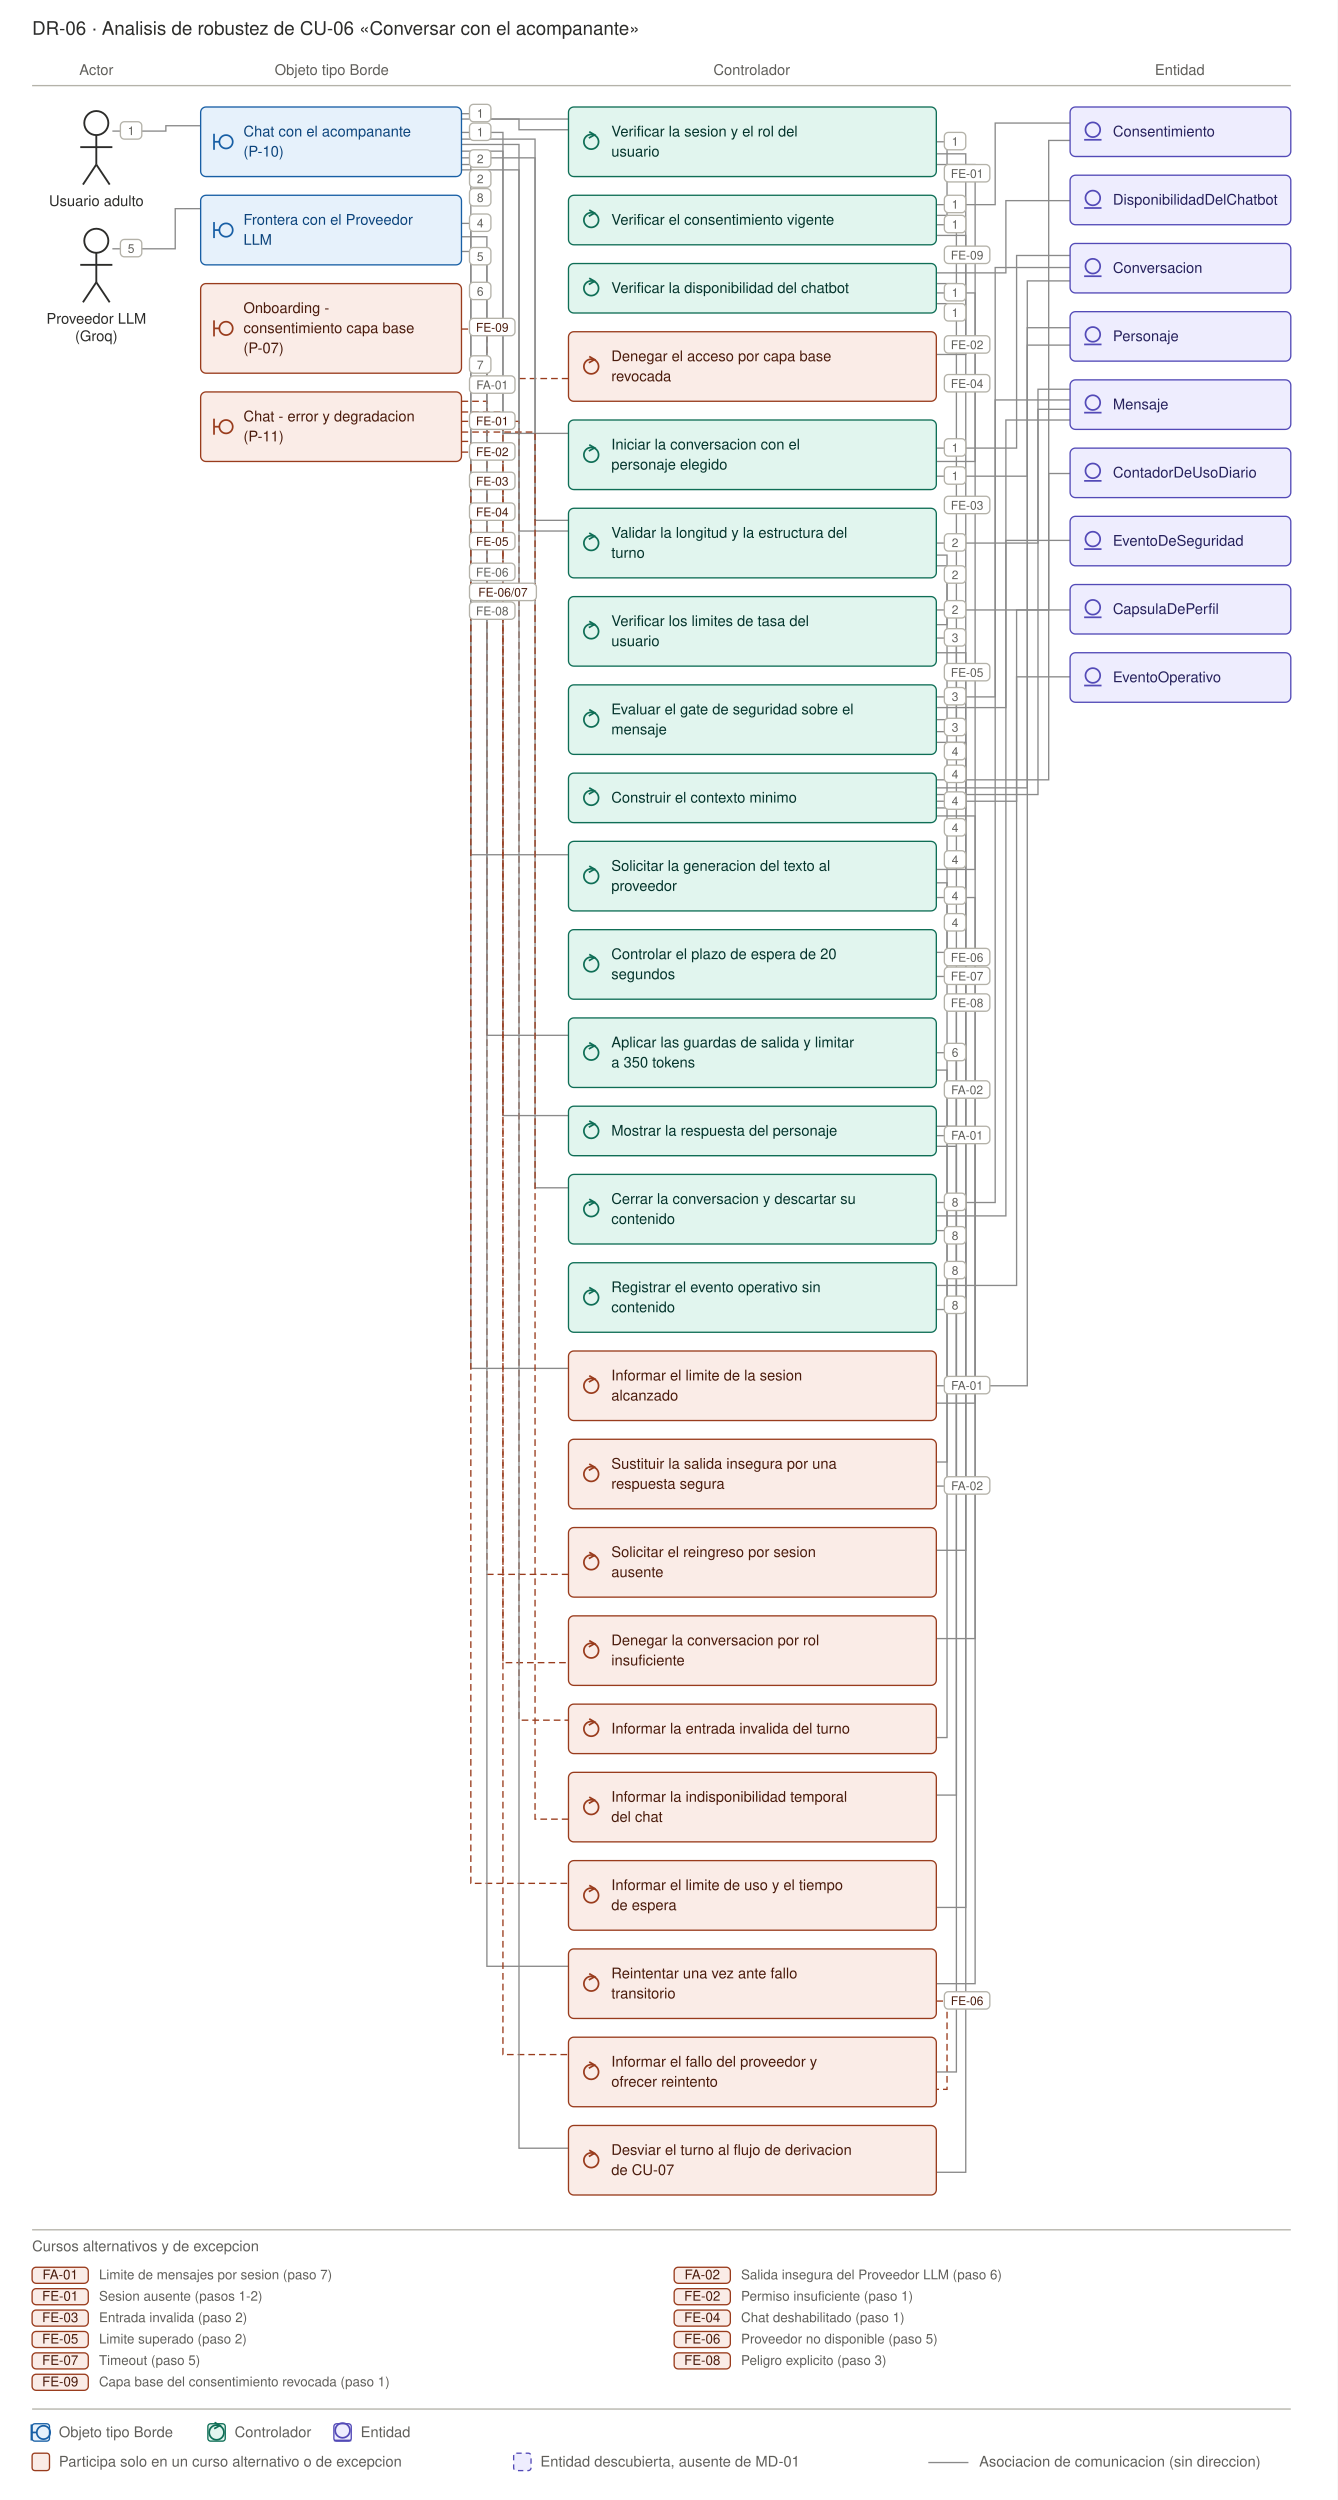
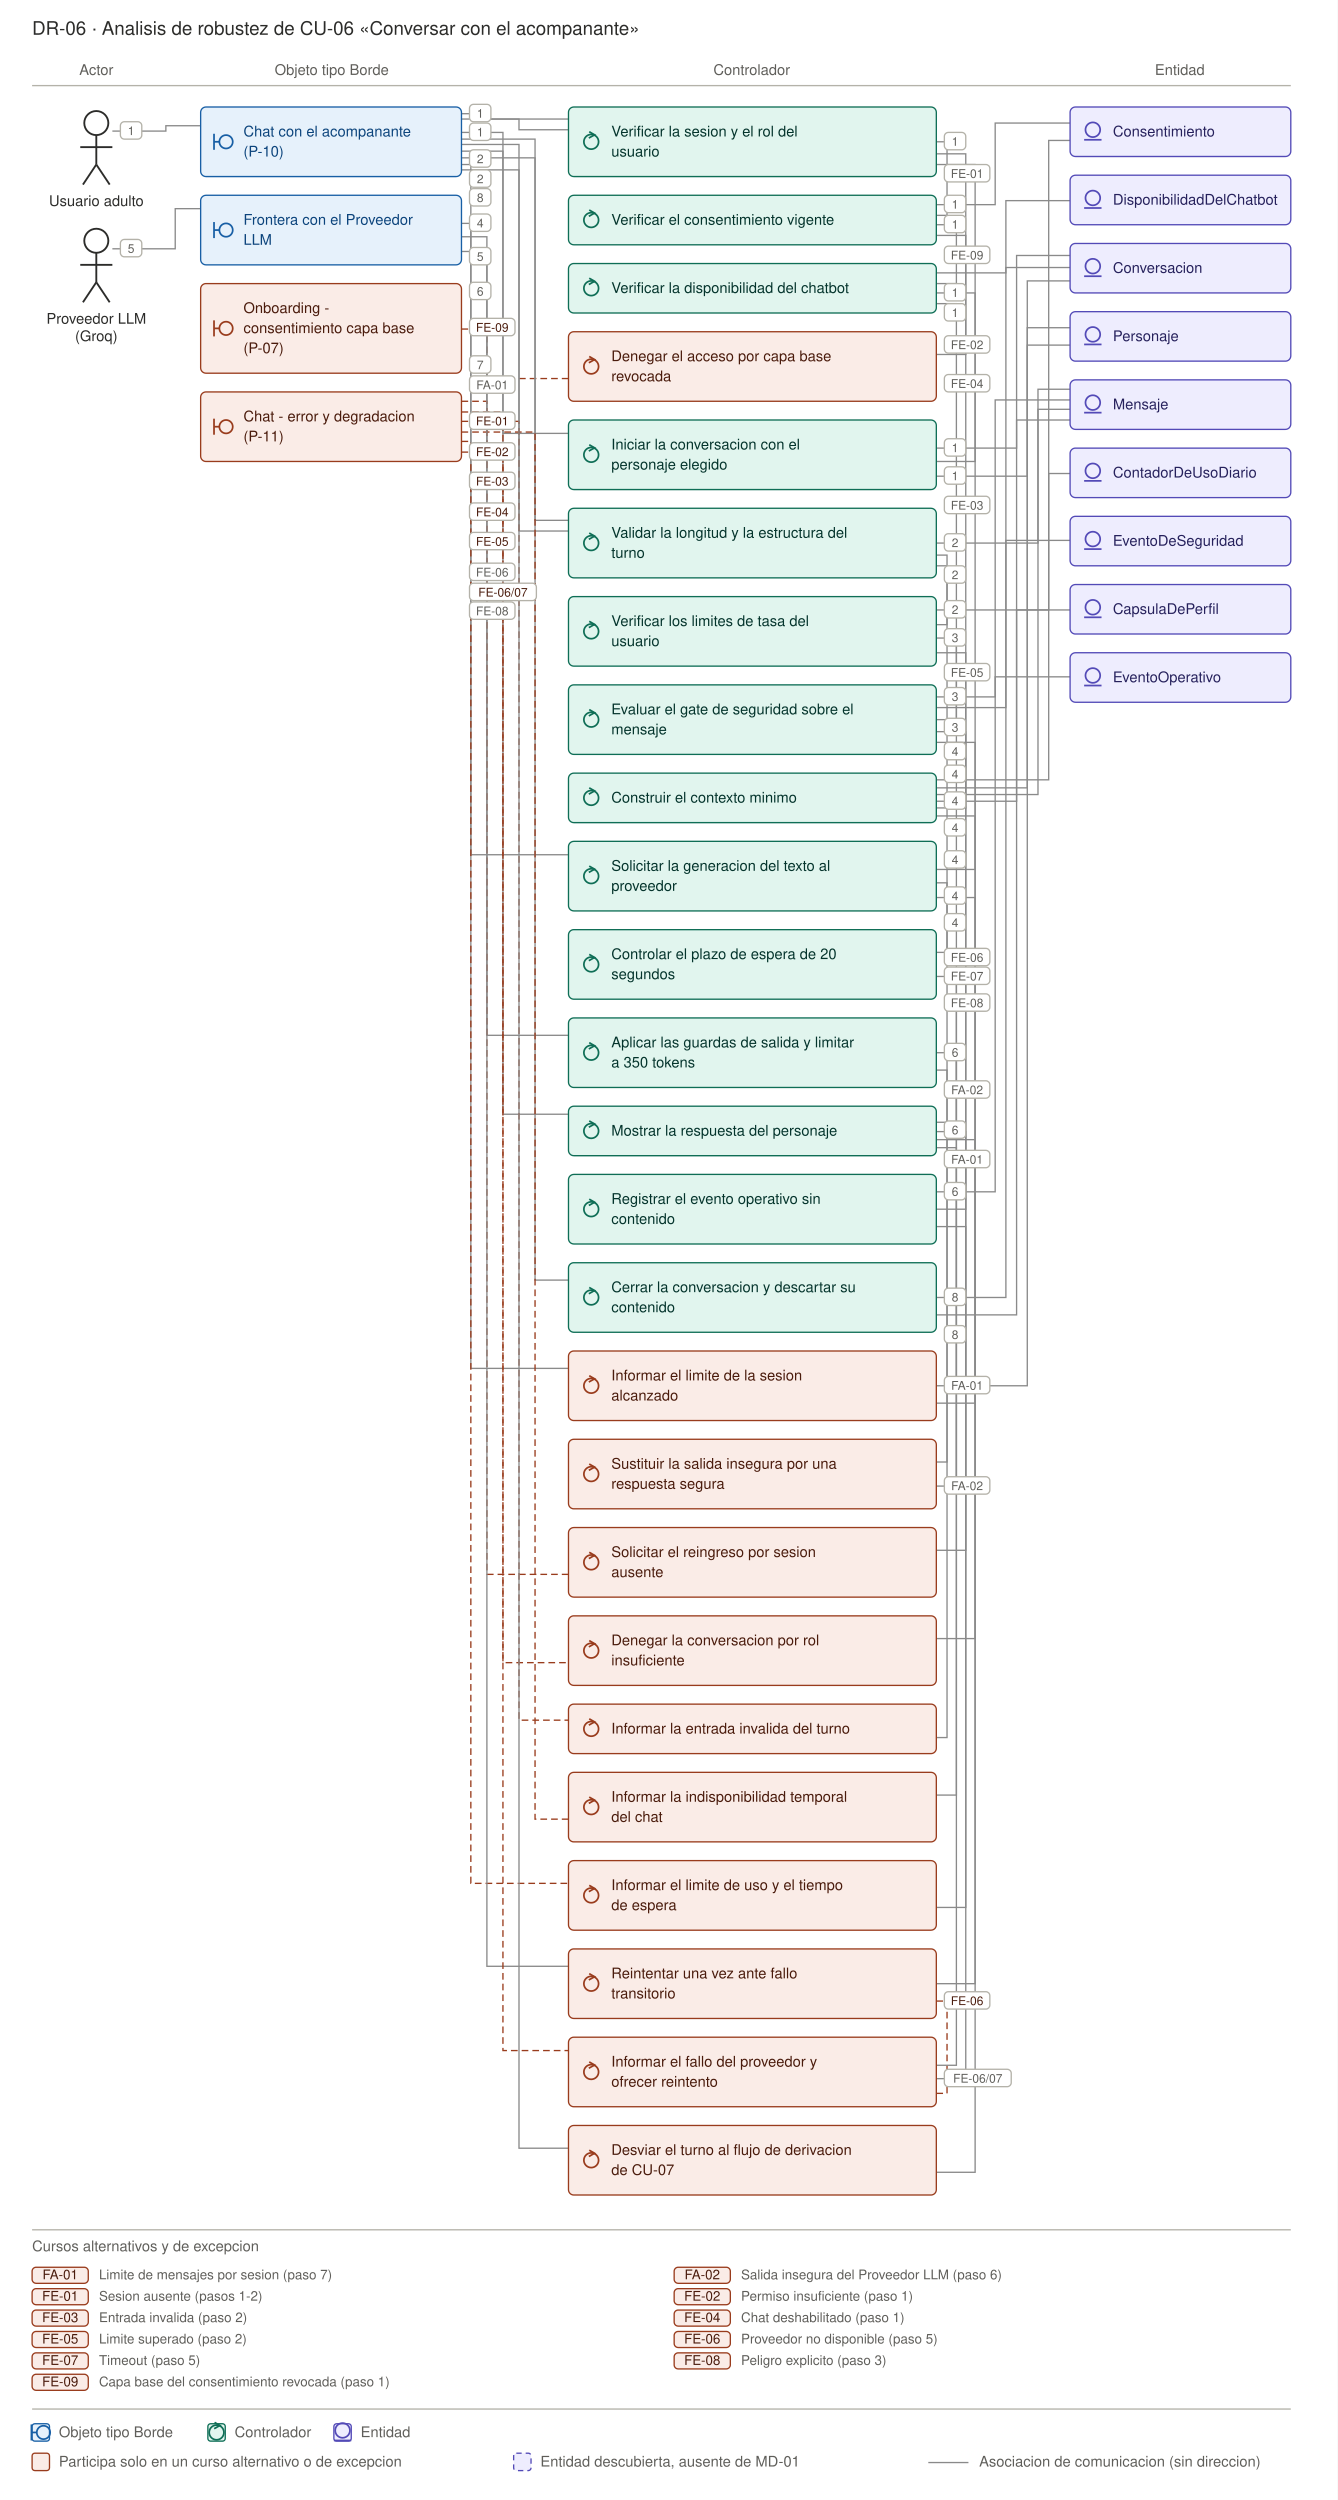
<svg xmlns="http://www.w3.org/2000/svg" width="1000" height="1869" viewBox="0 0 1000 1869" role="img" font-family="Segoe UI, Helvetica, Arial, sans-serif">
  <rect x="0" y="0" width="1000" height="1869" fill="#FFFFFF" />
  <text x="24" y="26" font-size="14" font-weight="500" fill="#2C2C2A">DR-06 · Analisis de robustez de CU-06 «Conversar con el acompanante»</text>
  <g font-size="11" font-weight="500" fill="#5F5E5A" text-anchor="middle">
    <text x="72" y="56">Actor</text>
    <text x="248" y="56">Objeto tipo Borde</text>
    <text x="562" y="56">Controlador</text>
    <text x="882" y="56">Entidad</text>
  </g>
  <line x1="24" y1="64" x2="965" y2="64" stroke="#B4B2A9" stroke-width="1" />
  <g fill="none" stroke="#8a8a8a" stroke-width="1">
    <polyline points="84,98 124,98 124,94 150,94" />
    <polyline points="84,186 131,186 131,156 150,156" />
    <polyline points="345,85 352,85 352,89 425,89" />
    <polyline points="700,106 708,106 708,161 700,161" />
    <polyline points="700,153 744,153 744,92 800,92" />
    <polyline points="700,168 715,168 715,212 700,212" />
    <polyline points="700,176 722,176 722,265 700,265" />
    <polyline points="345,246 364,246 364,283 425,283" stroke="#993C1D" stroke-dasharray="5 3" />
    <polyline points="700,204 752,204 752,150 800,150" />
    <polyline points="700,219 729,219 729,345 700,345" />
    <polyline points="700,335 760,335 760,191 800,191" />
    <polyline points="700,356 768,356 768,245 800,245" />
    <polyline points="345,99 376,99 376,324 425,324" />
    <polyline points="345,89 388,89 388,97 425,97" />
    <polyline points="345,104 400,104 400,389 425,389" />
    <polyline points="700,406 776,406 776,291 800,291" />
    <polyline points="700,415 708,415 708,467 700,467" />
    <polyline points="700,456 784,456 784,354 800,354" />
    <polyline points="700,477 715,477 715,538 700,538" />
    <polyline points="700,521 744,521 744,299 800,299" />
    <polyline points="700,529 752,529 752,404 800,404" />
    <polyline points="700,547 722,547 722,604 700,604" />
    <polyline points="700,599 760,599 760,456 800,456" />
    <polyline points="700,589 768,589 768,258 800,258" />
    <polyline points="700,594 776,594 776,306 800,306" />
    <polyline points="700,583 784,583 784,105 800,105" />
    <polyline points="700,610 729,610 729,650 700,650" />
    <polyline points="345,167 352,167 352,639 425,639" />
    <polyline points="700,660 708,660 708,712 700,712" />
    <polyline points="345,177 364,177 364,774 425,774" />
-     <polyline points="700,787 715,787 715,842 700,842" />
-     <polyline points="345,113 376,113 376,834 425,834" />
+     <polyline points="700,787 715,787 715,839 700,839" />
+     <polyline points="345,113 376,113 376,833 425,833" />
+     <polyline points="700,846 722,846 722,904 700,904" />
+     <polyline points="700,891 744,891 744,506 800,506" />
    <polyline points="345,108 388,108 388,397 425,397" />
-     <polyline points="345,118 400,118 400,888 425,888" />
-     <polyline points="700,899 744,899 744,200 800,200" />
-     <polyline points="700,909 752,909 752,314 800,314" />
-     <polyline points="700,920 722,920 722,979 700,979" />
-     <polyline points="700,961 760,961 760,506 800,506" />
-     <polyline points="700,849 729,849 729,1049 700,1049" />
+     <polyline points="345,118 400,118 400,957 425,957" />
+     <polyline points="700,970 752,970 752,200 800,200" />
+     <polyline points="700,983 760,983 760,314 800,314" />
+     <polyline points="700,852 729,852 729,1049 700,1049" />
    <polyline points="700,1036 768,1036 768,210 800,210" />
    <polyline points="345,123 352,123 352,1023 425,1023" />
    <polyline points="700,800 708,800 708,1093 700,1093" />
-     <polyline points="700,1111 715,1111 715,857 700,857" />
+     <polyline points="700,1111 715,1111 715,858 700,858" />
    <polyline points="700,115 722,115 722,1159 700,1159" />
    <polyline points="345,300 364,300 364,1177 425,1177" stroke="#993C1D" stroke-dasharray="5 3" />
    <polyline points="700,123 729,123 729,1225 700,1225" />
    <polyline points="345,308 376,308 376,1243 425,1243" stroke="#993C1D" stroke-dasharray="5 3" />
    <polyline points="700,423 708,423 708,1299 700,1299" />
    <polyline points="345,315 388,315 388,1286 425,1286" stroke="#993C1D" stroke-dasharray="5 3" />
    <polyline points="700,227 715,227 715,1342 700,1342" />
    <polyline points="345,323 400,323 400,1360 425,1360" stroke="#993C1D" stroke-dasharray="5 3" />
    <polyline points="700,488 722,488 722,1426 700,1426" />
    <polyline points="345,330 352,330 352,1408 425,1408" stroke="#993C1D" stroke-dasharray="5 3" />
    <polyline points="700,671 729,671 729,1483 700,1483" />
    <polyline points="345,188 364,188 364,1470 425,1470" />
-     <polyline points="700,1496 708,1496 708,1562 700,1562" stroke="#993C1D" stroke-dasharray="5 3" />
-     <polyline points="700,730 715,730 715,1549 700,1549" />
-     <polyline points="345,338 376,338 376,1536 425,1536" stroke="#993C1D" stroke-dasharray="5 3" />
-     <polyline points="700,555 722,555 722,1624 700,1624" />
+     <polyline points="700,1496 708,1496 708,1565 700,1565" stroke="#993C1D" stroke-dasharray="5 3" />
+     <polyline points="700,730 715,730 715,1544 700,1544" />
+     <polyline points="345,338 376,338 376,1533 425,1533" stroke="#993C1D" stroke-dasharray="5 3" />
+     <polyline points="700,1554 722,1554 722,917 700,917" />
+     <polyline points="700,555 729,555 729,1624 700,1624" />
    <polyline points="345,127 388,127 388,1606 425,1606" />
  </g>
  <g fill="none" stroke="#2C2C2A" stroke-width="1.4">
    <circle cx="72.0" cy="92" r="9" />
    <line x1="72.0" y1="101" x2="72.0" y2="123" />
    <line x1="60.0" y1="110" x2="84.0" y2="110" />
    <line x1="72.0" y1="123" x2="62.0" y2="138" />
    <line x1="72.0" y1="123" x2="82.0" y2="138" />
  </g>
  <g font-size="11" text-anchor="middle" fill="#2C2C2A">
    <text x="72" y="154">Usuario adulto</text>
  </g>
  <g fill="none" stroke="#2C2C2A" stroke-width="1.4">
    <circle cx="72.0" cy="180" r="9" />
    <line x1="72.0" y1="189" x2="72.0" y2="211" />
    <line x1="60.0" y1="198" x2="84.0" y2="198" />
    <line x1="72.0" y1="211" x2="62.0" y2="226" />
    <line x1="72.0" y1="211" x2="82.0" y2="226" />
  </g>
  <g font-size="11" text-anchor="middle" fill="#2C2C2A">
    <text x="72" y="242">Proveedor LLM</text>
    <text x="72" y="255">(Groq)</text>
  </g>
  <rect x="150" y="80" width="195" height="52" rx="4" fill="#E6F1FB" stroke="#185FA5" />
  <g fill="none" stroke="#185FA5" stroke-width="1.3">
    <line x1="160" y1="100.0" x2="160" y2="112.0" />
    <line x1="160" y1="106.0" x2="164" y2="106.0" />
    <circle cx="169" cy="106.0" r="5" />
  </g>
  <g font-size="11" fill="#0C447C">
    <text x="182" y="102">Chat con el acompanante</text>
    <text x="182" y="117">(P-10)</text>
  </g>
  <rect x="150" y="146" width="195" height="52" rx="4" fill="#E6F1FB" stroke="#185FA5" />
  <g fill="none" stroke="#185FA5" stroke-width="1.3">
    <line x1="160" y1="166.0" x2="160" y2="178.0" />
    <line x1="160" y1="172.0" x2="164" y2="172.0" />
    <circle cx="169" cy="172.0" r="5" />
  </g>
  <g font-size="11" fill="#0C447C">
    <text x="182" y="168">Frontera con el Proveedor</text>
    <text x="182" y="183">LLM</text>
  </g>
  <rect x="150" y="212" width="195" height="67" rx="4" fill="#FAECE7" stroke="#993C1D" />
  <g fill="none" stroke="#993C1D" stroke-width="1.3">
    <line x1="160" y1="239.5" x2="160" y2="251.5" />
    <line x1="160" y1="245.5" x2="164" y2="245.5" />
    <circle cx="169" cy="245.5" r="5" />
  </g>
  <g font-size="11" fill="#4A1B0C">
    <text x="182" y="234">Onboarding -</text>
    <text x="182" y="249">consentimiento capa base</text>
    <text x="182" y="264">(P-07)</text>
  </g>
  <rect x="150" y="293" width="195" height="52" rx="4" fill="#FAECE7" stroke="#993C1D" />
  <g fill="none" stroke="#993C1D" stroke-width="1.3">
    <line x1="160" y1="313.0" x2="160" y2="325.0" />
    <line x1="160" y1="319.0" x2="164" y2="319.0" />
    <circle cx="169" cy="319.0" r="5" />
  </g>
  <g font-size="11" fill="#4A1B0C">
    <text x="182" y="315">Chat - error y degradacion</text>
    <text x="182" y="330">(P-11)</text>
  </g>
  <rect x="425" y="80" width="275" height="52" rx="4" fill="#E1F5EE" stroke="#0F6E56" />
  <g fill="none" stroke="#0F6E56" stroke-width="1.3">
    <circle cx="442" cy="106.0" r="5.5" />
    <polyline points="440.5,98.5 444.5,100.8 440.2,103.2" />
  </g>
  <g font-size="11" fill="#04342C">
    <text x="457" y="102">Verificar la sesion y el rol del</text>
    <text x="457" y="117">usuario</text>
  </g>
  <rect x="425" y="146" width="275" height="37" rx="4" fill="#E1F5EE" stroke="#0F6E56" />
  <g fill="none" stroke="#0F6E56" stroke-width="1.3">
    <circle cx="442" cy="164.5" r="5.5" />
    <polyline points="440.5,157.0 444.5,159.3 440.2,161.7" />
  </g>
  <g font-size="11" fill="#04342C">
    <text x="457" y="168">Verificar el consentimiento vigente</text>
  </g>
  <rect x="425" y="197" width="275" height="37" rx="4" fill="#E1F5EE" stroke="#0F6E56" />
  <g fill="none" stroke="#0F6E56" stroke-width="1.3">
    <circle cx="442" cy="215.5" r="5.5" />
    <polyline points="440.5,208.0 444.5,210.3 440.2,212.7" />
  </g>
  <g font-size="11" fill="#04342C">
    <text x="457" y="219">Verificar la disponibilidad del chatbot</text>
  </g>
  <rect x="425" y="248" width="275" height="52" rx="4" fill="#FAECE7" stroke="#993C1D" />
  <g fill="none" stroke="#993C1D" stroke-width="1.3">
    <circle cx="442" cy="274.0" r="5.5" />
    <polyline points="440.5,266.5 444.5,268.8 440.2,271.2" />
  </g>
  <g font-size="11" fill="#4A1B0C">
    <text x="457" y="270">Denegar el acceso por capa base</text>
    <text x="457" y="285">revocada</text>
  </g>
  <rect x="425" y="314" width="275" height="52" rx="4" fill="#E1F5EE" stroke="#0F6E56" />
  <g fill="none" stroke="#0F6E56" stroke-width="1.3">
    <circle cx="442" cy="340.0" r="5.5" />
    <polyline points="440.5,332.5 444.5,334.8 440.2,337.2" />
  </g>
  <g font-size="11" fill="#04342C">
    <text x="457" y="336">Iniciar la conversacion con el</text>
    <text x="457" y="351">personaje elegido</text>
  </g>
  <rect x="425" y="380" width="275" height="52" rx="4" fill="#E1F5EE" stroke="#0F6E56" />
  <g fill="none" stroke="#0F6E56" stroke-width="1.3">
    <circle cx="442" cy="406.0" r="5.5" />
    <polyline points="440.5,398.5 444.5,400.8 440.2,403.2" />
  </g>
  <g font-size="11" fill="#04342C">
    <text x="457" y="402">Validar la longitud y la estructura del</text>
    <text x="457" y="417">turno</text>
  </g>
  <rect x="425" y="446" width="275" height="52" rx="4" fill="#E1F5EE" stroke="#0F6E56" />
  <g fill="none" stroke="#0F6E56" stroke-width="1.3">
    <circle cx="442" cy="472.0" r="5.5" />
    <polyline points="440.5,464.5 444.5,466.8 440.2,469.2" />
  </g>
  <g font-size="11" fill="#04342C">
    <text x="457" y="468">Verificar los limites de tasa del</text>
    <text x="457" y="483">usuario</text>
  </g>
  <rect x="425" y="512" width="275" height="52" rx="4" fill="#E1F5EE" stroke="#0F6E56" />
  <g fill="none" stroke="#0F6E56" stroke-width="1.3">
    <circle cx="442" cy="538.0" r="5.5" />
    <polyline points="440.5,530.5 444.5,532.8 440.2,535.2" />
  </g>
  <g font-size="11" fill="#04342C">
    <text x="457" y="534">Evaluar el gate de seguridad sobre el</text>
    <text x="457" y="549">mensaje</text>
  </g>
  <rect x="425" y="578" width="275" height="37" rx="4" fill="#E1F5EE" stroke="#0F6E56" />
  <g fill="none" stroke="#0F6E56" stroke-width="1.3">
    <circle cx="442" cy="596.5" r="5.5" />
    <polyline points="440.5,589.0 444.5,591.3 440.2,593.7" />
  </g>
  <g font-size="11" fill="#04342C">
    <text x="457" y="600">Construir el contexto minimo</text>
  </g>
  <rect x="425" y="629" width="275" height="52" rx="4" fill="#E1F5EE" stroke="#0F6E56" />
  <g fill="none" stroke="#0F6E56" stroke-width="1.3">
    <circle cx="442" cy="655.0" r="5.5" />
    <polyline points="440.5,647.5 444.5,649.8 440.2,652.2" />
  </g>
  <g font-size="11" fill="#04342C">
    <text x="457" y="651">Solicitar la generacion del texto al</text>
    <text x="457" y="666">proveedor</text>
  </g>
  <rect x="425" y="695" width="275" height="52" rx="4" fill="#E1F5EE" stroke="#0F6E56" />
  <g fill="none" stroke="#0F6E56" stroke-width="1.3">
    <circle cx="442" cy="721.0" r="5.5" />
    <polyline points="440.5,713.5 444.5,715.8 440.2,718.2" />
  </g>
  <g font-size="11" fill="#04342C">
    <text x="457" y="717">Controlar el plazo de espera de 20</text>
    <text x="457" y="732">segundos</text>
  </g>
  <rect x="425" y="761" width="275" height="52" rx="4" fill="#E1F5EE" stroke="#0F6E56" />
  <g fill="none" stroke="#0F6E56" stroke-width="1.3">
    <circle cx="442" cy="787.0" r="5.5" />
    <polyline points="440.5,779.5 444.5,781.8 440.2,784.2" />
  </g>
  <g font-size="11" fill="#04342C">
    <text x="457" y="783">Aplicar las guardas de salida y limitar</text>
    <text x="457" y="798">a 350 tokens</text>
  </g>
  <rect x="425" y="827" width="275" height="37" rx="4" fill="#E1F5EE" stroke="#0F6E56" />
  <g fill="none" stroke="#0F6E56" stroke-width="1.3">
    <circle cx="442" cy="845.5" r="5.5" />
    <polyline points="440.5,838.0 444.5,840.3 440.2,842.7" />
  </g>
  <g font-size="11" fill="#04342C">
    <text x="457" y="849">Mostrar la respuesta del personaje</text>
  </g>
  <rect x="425" y="878" width="275" height="52" rx="4" fill="#E1F5EE" stroke="#0F6E56" />
  <g fill="none" stroke="#0F6E56" stroke-width="1.3">
    <circle cx="442" cy="904.0" r="5.5" />
    <polyline points="440.5,896.5 444.5,898.8 440.2,901.2" />
  </g>
  <g font-size="11" fill="#04342C">
-     <text x="457" y="900">Cerrar la conversacion y descartar su</text>
+     <text x="457" y="900">Registrar el evento operativo sin</text>
    <text x="457" y="915">contenido</text>
  </g>
  <rect x="425" y="944" width="275" height="52" rx="4" fill="#E1F5EE" stroke="#0F6E56" />
  <g fill="none" stroke="#0F6E56" stroke-width="1.3">
    <circle cx="442" cy="970.0" r="5.5" />
    <polyline points="440.5,962.5 444.5,964.8 440.2,967.2" />
  </g>
  <g font-size="11" fill="#04342C">
-     <text x="457" y="966">Registrar el evento operativo sin</text>
+     <text x="457" y="966">Cerrar la conversacion y descartar su</text>
    <text x="457" y="981">contenido</text>
  </g>
  <rect x="425" y="1010" width="275" height="52" rx="4" fill="#FAECE7" stroke="#993C1D" />
  <g fill="none" stroke="#993C1D" stroke-width="1.3">
    <circle cx="442" cy="1036.0" r="5.5" />
    <polyline points="440.5,1028.5 444.5,1030.8 440.2,1033.2" />
  </g>
  <g font-size="11" fill="#4A1B0C">
    <text x="457" y="1032">Informar el limite de la sesion</text>
    <text x="457" y="1047">alcanzado</text>
  </g>
  <rect x="425" y="1076" width="275" height="52" rx="4" fill="#FAECE7" stroke="#993C1D" />
  <g fill="none" stroke="#993C1D" stroke-width="1.3">
    <circle cx="442" cy="1102.0" r="5.5" />
    <polyline points="440.5,1094.5 444.5,1096.8 440.2,1099.2" />
  </g>
  <g font-size="11" fill="#4A1B0C">
    <text x="457" y="1098">Sustituir la salida insegura por una</text>
    <text x="457" y="1113">respuesta segura</text>
  </g>
  <rect x="425" y="1142" width="275" height="52" rx="4" fill="#FAECE7" stroke="#993C1D" />
  <g fill="none" stroke="#993C1D" stroke-width="1.3">
    <circle cx="442" cy="1168.0" r="5.5" />
    <polyline points="440.5,1160.5 444.5,1162.8 440.2,1165.2" />
  </g>
  <g font-size="11" fill="#4A1B0C">
    <text x="457" y="1164">Solicitar el reingreso por sesion</text>
    <text x="457" y="1179">ausente</text>
  </g>
  <rect x="425" y="1208" width="275" height="52" rx="4" fill="#FAECE7" stroke="#993C1D" />
  <g fill="none" stroke="#993C1D" stroke-width="1.3">
    <circle cx="442" cy="1234.0" r="5.5" />
    <polyline points="440.5,1226.5 444.5,1228.8 440.2,1231.2" />
  </g>
  <g font-size="11" fill="#4A1B0C">
    <text x="457" y="1230">Denegar la conversacion por rol</text>
    <text x="457" y="1245">insuficiente</text>
  </g>
  <rect x="425" y="1274" width="275" height="37" rx="4" fill="#FAECE7" stroke="#993C1D" />
  <g fill="none" stroke="#993C1D" stroke-width="1.3">
    <circle cx="442" cy="1292.5" r="5.5" />
    <polyline points="440.5,1285.0 444.5,1287.3 440.2,1289.7" />
  </g>
  <g font-size="11" fill="#4A1B0C">
    <text x="457" y="1296">Informar la entrada invalida del turno</text>
  </g>
  <rect x="425" y="1325" width="275" height="52" rx="4" fill="#FAECE7" stroke="#993C1D" />
  <g fill="none" stroke="#993C1D" stroke-width="1.3">
    <circle cx="442" cy="1351.0" r="5.5" />
    <polyline points="440.5,1343.5 444.5,1345.8 440.2,1348.2" />
  </g>
  <g font-size="11" fill="#4A1B0C">
    <text x="457" y="1347">Informar la indisponibilidad temporal</text>
    <text x="457" y="1362">del chat</text>
  </g>
  <rect x="425" y="1391" width="275" height="52" rx="4" fill="#FAECE7" stroke="#993C1D" />
  <g fill="none" stroke="#993C1D" stroke-width="1.3">
    <circle cx="442" cy="1417.0" r="5.5" />
    <polyline points="440.5,1409.5 444.5,1411.8 440.2,1414.2" />
  </g>
  <g font-size="11" fill="#4A1B0C">
    <text x="457" y="1413">Informar el limite de uso y el tiempo</text>
    <text x="457" y="1428">de espera</text>
  </g>
  <rect x="425" y="1457" width="275" height="52" rx="4" fill="#FAECE7" stroke="#993C1D" />
  <g fill="none" stroke="#993C1D" stroke-width="1.3">
    <circle cx="442" cy="1483.0" r="5.5" />
    <polyline points="440.5,1475.5 444.5,1477.8 440.2,1480.2" />
  </g>
  <g font-size="11" fill="#4A1B0C">
    <text x="457" y="1479">Reintentar una vez ante fallo</text>
    <text x="457" y="1494">transitorio</text>
  </g>
  <rect x="425" y="1523" width="275" height="52" rx="4" fill="#FAECE7" stroke="#993C1D" />
  <g fill="none" stroke="#993C1D" stroke-width="1.3">
    <circle cx="442" cy="1549.0" r="5.5" />
    <polyline points="440.5,1541.5 444.5,1543.8 440.2,1546.2" />
  </g>
  <g font-size="11" fill="#4A1B0C">
    <text x="457" y="1545">Informar el fallo del proveedor y</text>
    <text x="457" y="1560">ofrecer reintento</text>
  </g>
  <rect x="425" y="1589" width="275" height="52" rx="4" fill="#FAECE7" stroke="#993C1D" />
  <g fill="none" stroke="#993C1D" stroke-width="1.3">
    <circle cx="442" cy="1615.0" r="5.5" />
    <polyline points="440.5,1607.5 444.5,1609.8 440.2,1612.2" />
  </g>
  <g font-size="11" fill="#4A1B0C">
    <text x="457" y="1611">Desviar el turno al flujo de derivacion</text>
    <text x="457" y="1626">de CU-07</text>
  </g>
  <rect x="800" y="80" width="165" height="37" rx="4" fill="#EEEDFE" stroke="#534AB7" />
  <g fill="none" stroke="#534AB7" stroke-width="1.3">
    <circle cx="817" cy="97.0" r="5.5" />
    <line x1="810.5" y1="104.5" x2="823.5" y2="104.5" />
  </g>
  <g font-size="11" fill="#26215C">
    <text x="832" y="102">Consentimiento</text>
  </g>
  <rect x="800" y="131" width="165" height="37" rx="4" fill="#EEEDFE" stroke="#534AB7" />
  <g fill="none" stroke="#534AB7" stroke-width="1.3">
    <circle cx="817" cy="148.0" r="5.5" />
    <line x1="810.5" y1="155.5" x2="823.5" y2="155.5" />
  </g>
  <g font-size="11" fill="#26215C">
    <text x="832" y="153">DisponibilidadDelChatbot</text>
  </g>
  <rect x="800" y="182" width="165" height="37" rx="4" fill="#EEEDFE" stroke="#534AB7" />
  <g fill="none" stroke="#534AB7" stroke-width="1.3">
    <circle cx="817" cy="199.0" r="5.5" />
    <line x1="810.5" y1="206.5" x2="823.5" y2="206.5" />
  </g>
  <g font-size="11" fill="#26215C">
    <text x="832" y="204">Conversacion</text>
  </g>
  <rect x="800" y="233" width="165" height="37" rx="4" fill="#EEEDFE" stroke="#534AB7" />
  <g fill="none" stroke="#534AB7" stroke-width="1.3">
    <circle cx="817" cy="250.0" r="5.5" />
    <line x1="810.5" y1="257.5" x2="823.5" y2="257.5" />
  </g>
  <g font-size="11" fill="#26215C">
    <text x="832" y="255">Personaje</text>
  </g>
  <rect x="800" y="284" width="165" height="37" rx="4" fill="#EEEDFE" stroke="#534AB7" />
  <g fill="none" stroke="#534AB7" stroke-width="1.3">
    <circle cx="817" cy="301.0" r="5.5" />
    <line x1="810.5" y1="308.5" x2="823.5" y2="308.5" />
  </g>
  <g font-size="11" fill="#26215C">
    <text x="832" y="306">Mensaje</text>
  </g>
  <rect x="800" y="335" width="165" height="37" rx="4" fill="#EEEDFE" stroke="#534AB7" />
  <g fill="none" stroke="#534AB7" stroke-width="1.3">
    <circle cx="817" cy="352.0" r="5.5" />
    <line x1="810.5" y1="359.5" x2="823.5" y2="359.5" />
  </g>
  <g font-size="11" fill="#26215C">
    <text x="832" y="357">ContadorDeUsoDiario</text>
  </g>
  <rect x="800" y="386" width="165" height="37" rx="4" fill="#EEEDFE" stroke="#534AB7" />
  <g fill="none" stroke="#534AB7" stroke-width="1.3">
    <circle cx="817" cy="403.0" r="5.5" />
    <line x1="810.5" y1="410.5" x2="823.5" y2="410.5" />
  </g>
  <g font-size="11" fill="#26215C">
    <text x="832" y="408">EventoDeSeguridad</text>
  </g>
  <rect x="800" y="437" width="165" height="37" rx="4" fill="#EEEDFE" stroke="#534AB7" />
  <g fill="none" stroke="#534AB7" stroke-width="1.3">
    <circle cx="817" cy="454.0" r="5.5" />
    <line x1="810.5" y1="461.5" x2="823.5" y2="461.5" />
  </g>
  <g font-size="11" fill="#26215C">
    <text x="832" y="459">CapsulaDePerfil</text>
  </g>
  <rect x="800" y="488" width="165" height="37" rx="4" fill="#EEEDFE" stroke="#534AB7" />
  <g fill="none" stroke="#534AB7" stroke-width="1.3">
    <circle cx="817" cy="505.0" r="5.5" />
    <line x1="810.5" y1="512.5" x2="823.5" y2="512.5" />
  </g>
  <g font-size="11" fill="#26215C">
    <text x="832" y="510">EventoOperativo</text>
  </g>
  <g font-size="9" text-anchor="middle">
    <rect x="90" y="91" width="16" height="13" rx="3" fill="#FFFFFF" stroke="#B4B2A9" />
    <text x="98" y="101" fill="#5F5E5A">1</text>
    <rect x="90" y="179" width="16" height="13" rx="3" fill="#FFFFFF" stroke="#B4B2A9" />
    <text x="98" y="189" fill="#5F5E5A">5</text>
    <rect x="351" y="78" width="16" height="13" rx="3" fill="#FFFFFF" stroke="#B4B2A9" />
    <text x="359" y="88" fill="#5F5E5A">1</text>
    <rect x="706" y="99" width="16" height="13" rx="3" fill="#FFFFFF" stroke="#B4B2A9" />
    <text x="714" y="109" fill="#5F5E5A">1</text>
    <rect x="706" y="146" width="16" height="13" rx="3" fill="#FFFFFF" stroke="#B4B2A9" />
    <text x="714" y="156" fill="#5F5E5A">1</text>
    <rect x="706" y="161" width="16" height="13" rx="3" fill="#FFFFFF" stroke="#B4B2A9" />
    <text x="714" y="171" fill="#5F5E5A">1</text>
    <rect x="706" y="184" width="34" height="13" rx="3" fill="#FFFFFF" stroke="#B4B2A9" />
    <text x="723" y="194" fill="#5F5E5A">FE-09</text>
    <rect x="351" y="238" width="34" height="13" rx="3" fill="#FFFFFF" stroke="#B4B2A9" />
    <text x="368" y="248" fill="#4A1B0C">FE-09</text>
    <rect x="706" y="212" width="16" height="13" rx="3" fill="#FFFFFF" stroke="#B4B2A9" />
    <text x="714" y="222" fill="#5F5E5A">1</text>
    <rect x="706" y="227" width="16" height="13" rx="3" fill="#FFFFFF" stroke="#B4B2A9" />
    <text x="714" y="237" fill="#5F5E5A">1</text>
    <rect x="706" y="328" width="16" height="13" rx="3" fill="#FFFFFF" stroke="#B4B2A9" />
    <text x="714" y="338" fill="#5F5E5A">1</text>
    <rect x="706" y="349" width="16" height="13" rx="3" fill="#FFFFFF" stroke="#B4B2A9" />
    <text x="714" y="359" fill="#5F5E5A">1</text>
    <rect x="351" y="92" width="16" height="13" rx="3" fill="#FFFFFF" stroke="#B4B2A9" />
    <text x="359" y="102" fill="#5F5E5A">1</text>
    <rect x="351" y="112" width="16" height="13" rx="3" fill="#FFFFFF" stroke="#B4B2A9" />
    <text x="359" y="122" fill="#5F5E5A">2</text>
    <rect x="351" y="127" width="16" height="13" rx="3" fill="#FFFFFF" stroke="#B4B2A9" />
    <text x="359" y="137" fill="#5F5E5A">2</text>
    <rect x="706" y="399" width="16" height="13" rx="3" fill="#FFFFFF" stroke="#B4B2A9" />
    <text x="714" y="409" fill="#5F5E5A">2</text>
    <rect x="706" y="423" width="16" height="13" rx="3" fill="#FFFFFF" stroke="#B4B2A9" />
    <text x="714" y="433" fill="#5F5E5A">2</text>
    <rect x="706" y="449" width="16" height="13" rx="3" fill="#FFFFFF" stroke="#B4B2A9" />
    <text x="714" y="459" fill="#5F5E5A">2</text>
    <rect x="706" y="470" width="16" height="13" rx="3" fill="#FFFFFF" stroke="#B4B2A9" />
    <text x="714" y="480" fill="#5F5E5A">3</text>
    <rect x="706" y="514" width="16" height="13" rx="3" fill="#FFFFFF" stroke="#B4B2A9" />
    <text x="714" y="524" fill="#5F5E5A">3</text>
    <rect x="706" y="537" width="16" height="13" rx="3" fill="#FFFFFF" stroke="#B4B2A9" />
    <text x="714" y="547" fill="#5F5E5A">3</text>
    <rect x="706" y="555" width="16" height="13" rx="3" fill="#FFFFFF" stroke="#B4B2A9" />
    <text x="714" y="565" fill="#5F5E5A">4</text>
    <rect x="706" y="592" width="16" height="13" rx="3" fill="#FFFFFF" stroke="#B4B2A9" />
    <text x="714" y="602" fill="#5F5E5A">4</text>
    <rect x="706" y="612" width="16" height="13" rx="3" fill="#FFFFFF" stroke="#B4B2A9" />
    <text x="714" y="622" fill="#5F5E5A">4</text>
    <rect x="706" y="572" width="16" height="13" rx="3" fill="#FFFFFF" stroke="#B4B2A9" />
    <text x="714" y="582" fill="#5F5E5A">4</text>
    <rect x="706" y="636" width="16" height="13" rx="3" fill="#FFFFFF" stroke="#B4B2A9" />
    <text x="714" y="646" fill="#5F5E5A">4</text>
    <rect x="706" y="663" width="16" height="13" rx="3" fill="#FFFFFF" stroke="#B4B2A9" />
    <text x="714" y="673" fill="#5F5E5A">4</text>
    <rect x="351" y="160" width="16" height="13" rx="3" fill="#FFFFFF" stroke="#B4B2A9" />
    <text x="359" y="170" fill="#5F5E5A">4</text>
    <rect x="706" y="683" width="16" height="13" rx="3" fill="#FFFFFF" stroke="#B4B2A9" />
    <text x="714" y="693" fill="#5F5E5A">4</text>
    <rect x="351" y="185" width="16" height="13" rx="3" fill="#FFFFFF" stroke="#B4B2A9" />
    <text x="359" y="195" fill="#5F5E5A">5</text>
    <rect x="706" y="780" width="16" height="13" rx="3" fill="#FFFFFF" stroke="#B4B2A9" />
    <text x="714" y="790" fill="#5F5E5A">6</text>
    <rect x="351" y="211" width="16" height="13" rx="3" fill="#FFFFFF" stroke="#B4B2A9" />
    <text x="359" y="221" fill="#5F5E5A">6</text>
+     <rect x="706" y="838" width="16" height="13" rx="3" fill="#FFFFFF" stroke="#B4B2A9" />
+     <text x="714" y="848" fill="#5F5E5A">6</text>
+     <rect x="706" y="884" width="16" height="13" rx="3" fill="#FFFFFF" stroke="#B4B2A9" />
+     <text x="714" y="894" fill="#5F5E5A">6</text>
    <rect x="351" y="266" width="16" height="13" rx="3" fill="#FFFFFF" stroke="#B4B2A9" />
    <text x="359" y="276" fill="#5F5E5A">7</text>
    <rect x="351" y="141" width="16" height="13" rx="3" fill="#FFFFFF" stroke="#B4B2A9" />
    <text x="359" y="151" fill="#5F5E5A">8</text>
-     <rect x="706" y="892" width="16" height="13" rx="3" fill="#FFFFFF" stroke="#B4B2A9" />
-     <text x="714" y="902" fill="#5F5E5A">8</text>
-     <rect x="706" y="917" width="16" height="13" rx="3" fill="#FFFFFF" stroke="#B4B2A9" />
-     <text x="714" y="927" fill="#5F5E5A">8</text>
-     <rect x="706" y="943" width="16" height="13" rx="3" fill="#FFFFFF" stroke="#B4B2A9" />
-     <text x="714" y="953" fill="#5F5E5A">8</text>
-     <rect x="706" y="969" width="16" height="13" rx="3" fill="#FFFFFF" stroke="#B4B2A9" />
-     <text x="714" y="979" fill="#5F5E5A">8</text>
-     <rect x="706" y="842" width="34" height="13" rx="3" fill="#FFFFFF" stroke="#B4B2A9" />
-     <text x="723" y="852" fill="#5F5E5A">FA-01</text>
+     <rect x="706" y="963" width="16" height="13" rx="3" fill="#FFFFFF" stroke="#B4B2A9" />
+     <text x="714" y="973" fill="#5F5E5A">8</text>
+     <rect x="706" y="991" width="16" height="13" rx="3" fill="#FFFFFF" stroke="#B4B2A9" />
+     <text x="714" y="1001" fill="#5F5E5A">8</text>
+     <rect x="706" y="860" width="34" height="13" rx="3" fill="#FFFFFF" stroke="#B4B2A9" />
+     <text x="723" y="870" fill="#5F5E5A">FA-01</text>
    <rect x="706" y="1029" width="34" height="13" rx="3" fill="#FFFFFF" stroke="#B4B2A9" />
    <text x="723" y="1039" fill="#5F5E5A">FA-01</text>
    <rect x="351" y="281" width="34" height="13" rx="3" fill="#FFFFFF" stroke="#B4B2A9" />
    <text x="368" y="291" fill="#5F5E5A">FA-01</text>
    <rect x="706" y="808" width="34" height="13" rx="3" fill="#FFFFFF" stroke="#B4B2A9" />
    <text x="723" y="818" fill="#5F5E5A">FA-02</text>
    <rect x="706" y="1104" width="34" height="13" rx="3" fill="#FFFFFF" stroke="#B4B2A9" />
    <text x="723" y="1114" fill="#5F5E5A">FA-02</text>
    <rect x="706" y="123" width="34" height="13" rx="3" fill="#FFFFFF" stroke="#B4B2A9" />
    <text x="723" y="133" fill="#5F5E5A">FE-01</text>
    <rect x="351" y="308" width="34" height="13" rx="3" fill="#FFFFFF" stroke="#B4B2A9" />
    <text x="368" y="318" fill="#4A1B0C">FE-01</text>
    <rect x="706" y="251" width="34" height="13" rx="3" fill="#FFFFFF" stroke="#B4B2A9" />
    <text x="723" y="261" fill="#5F5E5A">FE-02</text>
    <rect x="351" y="331" width="34" height="13" rx="3" fill="#FFFFFF" stroke="#B4B2A9" />
    <text x="368" y="341" fill="#4A1B0C">FE-02</text>
    <rect x="706" y="371" width="34" height="13" rx="3" fill="#FFFFFF" stroke="#B4B2A9" />
    <text x="723" y="381" fill="#5F5E5A">FE-03</text>
    <rect x="351" y="353" width="34" height="13" rx="3" fill="#FFFFFF" stroke="#B4B2A9" />
    <text x="368" y="363" fill="#4A1B0C">FE-03</text>
    <rect x="706" y="280" width="34" height="13" rx="3" fill="#FFFFFF" stroke="#B4B2A9" />
    <text x="723" y="290" fill="#5F5E5A">FE-04</text>
    <rect x="351" y="376" width="34" height="13" rx="3" fill="#FFFFFF" stroke="#B4B2A9" />
    <text x="368" y="386" fill="#4A1B0C">FE-04</text>
    <rect x="706" y="496" width="34" height="13" rx="3" fill="#FFFFFF" stroke="#B4B2A9" />
    <text x="723" y="506" fill="#5F5E5A">FE-05</text>
    <rect x="351" y="398" width="34" height="13" rx="3" fill="#FFFFFF" stroke="#B4B2A9" />
    <text x="368" y="408" fill="#4A1B0C">FE-05</text>
    <rect x="706" y="709" width="34" height="13" rx="3" fill="#FFFFFF" stroke="#B4B2A9" />
    <text x="723" y="719" fill="#5F5E5A">FE-06</text>
    <rect x="351" y="421" width="34" height="13" rx="3" fill="#FFFFFF" stroke="#B4B2A9" />
    <text x="368" y="431" fill="#5F5E5A">FE-06</text>
    <rect x="706" y="1489" width="34" height="13" rx="3" fill="#FFFFFF" stroke="#B4B2A9" />
    <text x="723" y="1499" fill="#4A1B0C">FE-06</text>
    <rect x="706" y="723" width="34" height="13" rx="3" fill="#FFFFFF" stroke="#B4B2A9" />
    <text x="723" y="733" fill="#5F5E5A">FE-07</text>
    <rect x="351" y="436" width="50" height="13" rx="3" fill="#FFFFFF" stroke="#B4B2A9" />
    <text x="376" y="446" fill="#4A1B0C">FE-06/07</text>
+     <rect x="706" y="1547" width="50" height="13" rx="3" fill="#FFFFFF" stroke="#B4B2A9" />
+     <text x="731" y="1557" fill="#5F5E5A">FE-06/07</text>
    <rect x="706" y="743" width="34" height="13" rx="3" fill="#FFFFFF" stroke="#B4B2A9" />
    <text x="723" y="753" fill="#5F5E5A">FE-08</text>
    <rect x="351" y="450" width="34" height="13" rx="3" fill="#FFFFFF" stroke="#B4B2A9" />
    <text x="368" y="460" fill="#5F5E5A">FE-08</text>
  </g>
  <line x1="24" y1="1667" x2="965" y2="1667" stroke="#B4B2A9" stroke-width="1" />
  <text x="24" y="1683" font-size="11" font-weight="500" fill="#5F5E5A">Cursos alternativos y de excepcion</text>
  <g font-size="10">
    <rect x="24" y="1695" width="42" height="12" rx="3" fill="#FAECE7" stroke="#993C1D" />
    <text x="45" y="1704" text-anchor="middle" fill="#4A1B0C">FA-01</text>
    <text x="74" y="1704" fill="#5F5E5A">Limite de mensajes por sesion (paso 7)</text>
    <rect x="504" y="1695" width="42" height="12" rx="3" fill="#FAECE7" stroke="#993C1D" />
    <text x="525" y="1704" text-anchor="middle" fill="#4A1B0C">FA-02</text>
    <text x="554" y="1704" fill="#5F5E5A">Salida insegura del Proveedor LLM (paso 6)</text>
    <rect x="24" y="1711" width="42" height="12" rx="3" fill="#FAECE7" stroke="#993C1D" />
    <text x="45" y="1720" text-anchor="middle" fill="#4A1B0C">FE-01</text>
    <text x="74" y="1720" fill="#5F5E5A">Sesion ausente (pasos 1-2)</text>
    <rect x="504" y="1711" width="42" height="12" rx="3" fill="#FAECE7" stroke="#993C1D" />
    <text x="525" y="1720" text-anchor="middle" fill="#4A1B0C">FE-02</text>
    <text x="554" y="1720" fill="#5F5E5A">Permiso insuficiente (paso 1)</text>
    <rect x="24" y="1727" width="42" height="12" rx="3" fill="#FAECE7" stroke="#993C1D" />
    <text x="45" y="1736" text-anchor="middle" fill="#4A1B0C">FE-03</text>
    <text x="74" y="1736" fill="#5F5E5A">Entrada invalida (paso 2)</text>
    <rect x="504" y="1727" width="42" height="12" rx="3" fill="#FAECE7" stroke="#993C1D" />
    <text x="525" y="1736" text-anchor="middle" fill="#4A1B0C">FE-04</text>
    <text x="554" y="1736" fill="#5F5E5A">Chat deshabilitado (paso 1)</text>
    <rect x="24" y="1743" width="42" height="12" rx="3" fill="#FAECE7" stroke="#993C1D" />
    <text x="45" y="1752" text-anchor="middle" fill="#4A1B0C">FE-05</text>
    <text x="74" y="1752" fill="#5F5E5A">Limite superado (paso 2)</text>
    <rect x="504" y="1743" width="42" height="12" rx="3" fill="#FAECE7" stroke="#993C1D" />
    <text x="525" y="1752" text-anchor="middle" fill="#4A1B0C">FE-06</text>
    <text x="554" y="1752" fill="#5F5E5A">Proveedor no disponible (paso 5)</text>
    <rect x="24" y="1759" width="42" height="12" rx="3" fill="#FAECE7" stroke="#993C1D" />
    <text x="45" y="1768" text-anchor="middle" fill="#4A1B0C">FE-07</text>
    <text x="74" y="1768" fill="#5F5E5A">Timeout (paso 5)</text>
    <rect x="504" y="1759" width="42" height="12" rx="3" fill="#FAECE7" stroke="#993C1D" />
    <text x="525" y="1768" text-anchor="middle" fill="#4A1B0C">FE-08</text>
    <text x="554" y="1768" fill="#5F5E5A">Peligro explicito (paso 3)</text>
    <rect x="24" y="1775" width="42" height="12" rx="3" fill="#FAECE7" stroke="#993C1D" />
    <text x="45" y="1784" text-anchor="middle" fill="#4A1B0C">FE-09</text>
    <text x="74" y="1784" fill="#5F5E5A">Capa base del consentimiento revocada (paso 1)</text>
  </g>
  <line x1="24" y1="1801" x2="965" y2="1801" stroke="#B4B2A9" stroke-width="1" />
  <g font-size="11">
    <rect x="24" y="1812" width="13" height="13" rx="2" fill="#E6F1FB" stroke="#185FA5" />
    <g fill="none" stroke="#185FA5" stroke-width="1.3">
      <line x1="23.5" y1="1812.5" x2="23.5" y2="1824.5" />
      <line x1="23.5" y1="1818.5" x2="27.5" y2="1818.5" />
      <circle cx="32.5" cy="1818.5" r="5" />
    </g>
    <text x="44" y="1822" fill="#5F5E5A">Objeto tipo Borde</text>
    <rect x="155.4" y="1812" width="13" height="13" rx="2" fill="#E1F5EE" stroke="#0F6E56" />
    <g fill="none" stroke="#0F6E56" stroke-width="1.3">
      <circle cx="161.9" cy="1818.5" r="5.5" />
      <polyline points="160.4,1811.0 164.4,1813.3 160.1,1815.7" />
    </g>
    <text x="175.4" y="1822" fill="#5F5E5A">Controlador</text>
    <rect x="249.6" y="1812" width="13" height="13" rx="2" fill="#EEEDFE" stroke="#534AB7" />
    <g fill="none" stroke="#534AB7" stroke-width="1.3">
      <circle cx="256.1" cy="1817.0" r="5.5" />
      <line x1="249.6" y1="1824.5" x2="262.6" y2="1824.5" />
    </g>
    <text x="269.6" y="1822" fill="#5F5E5A">Entidad</text>
  </g>
  <g font-size="11">
    <rect x="24" y="1834" width="13" height="13" rx="2" fill="#FAECE7" stroke="#993C1D" />
    <text x="44" y="1844" fill="#5F5E5A">Participa solo en un curso alternativo o de excepcion</text>
    <rect x="384" y="1834" width="13" height="13" rx="2" fill="#EEEDFE" stroke="#534AB7" stroke-dasharray="4 3" />
    <text x="404" y="1844" fill="#5F5E5A">Entidad descubierta, ausente de MD-01</text>
    <line x1="694" y1="1841" x2="724" y2="1841" stroke="#8a8a8a" stroke-width="1" />
    <text x="732" y="1844" fill="#5F5E5A">Asociacion de comunicacion (sin direccion)</text>
  </g>
</svg>
